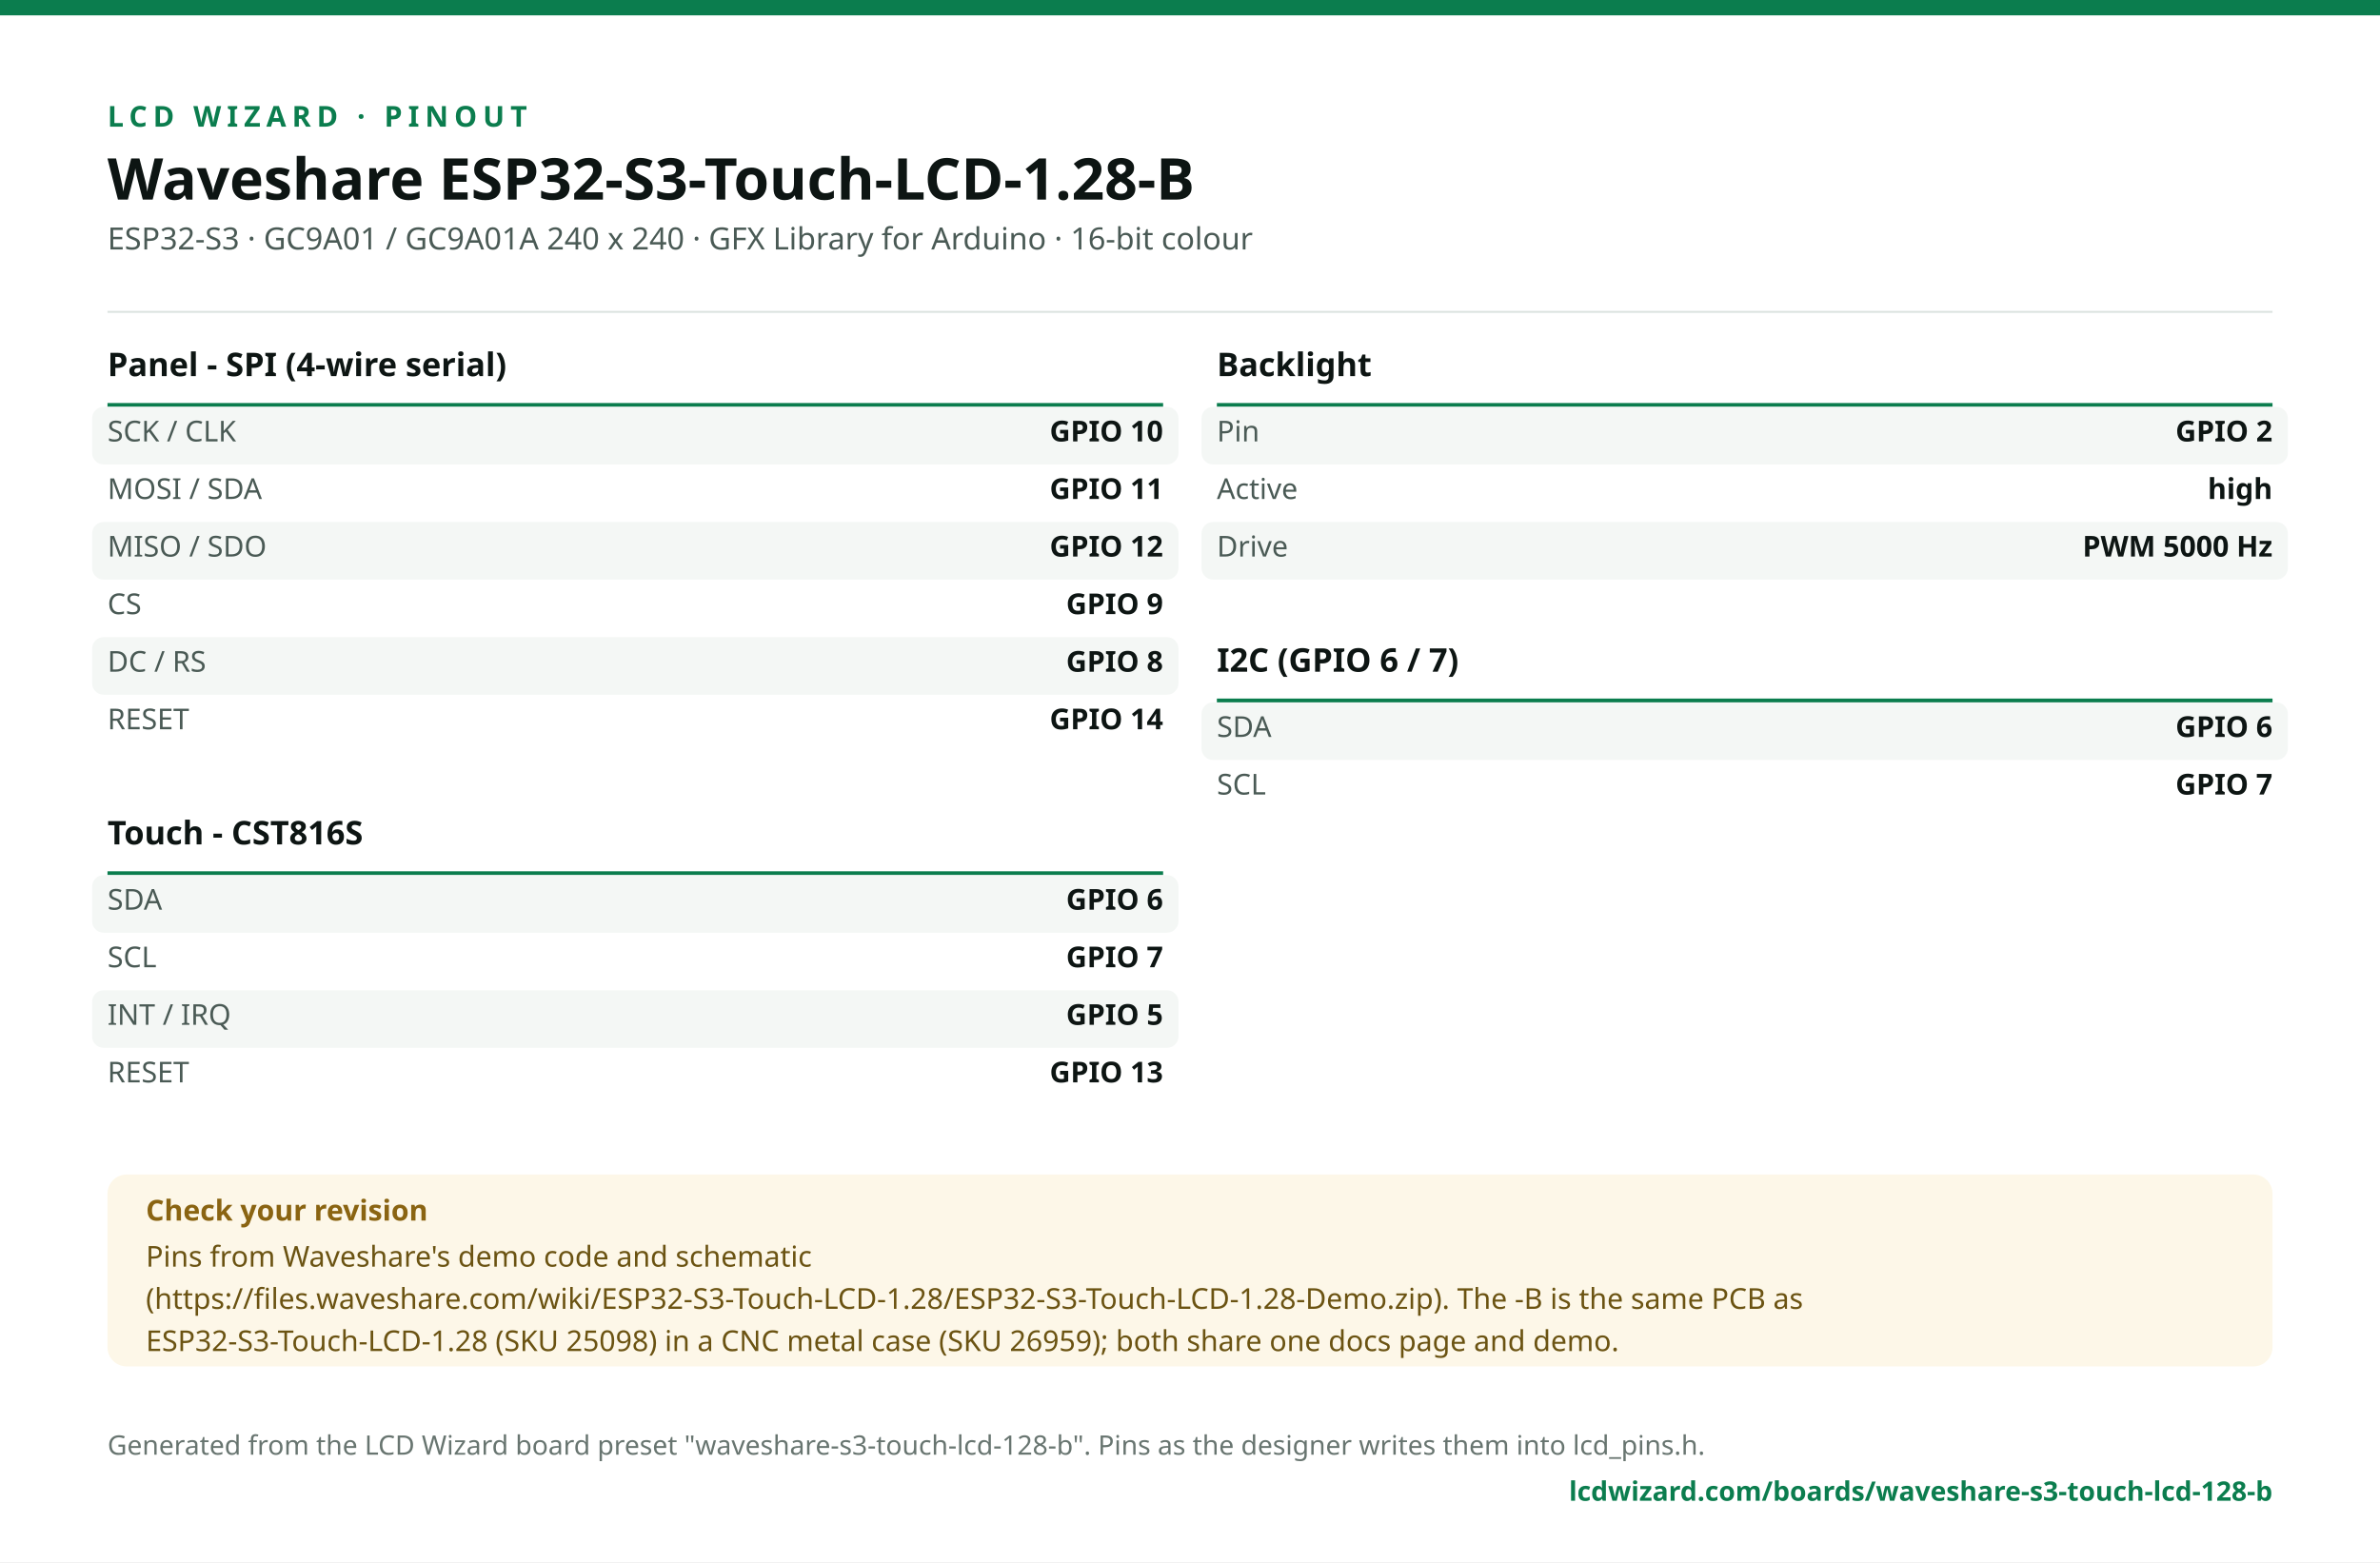
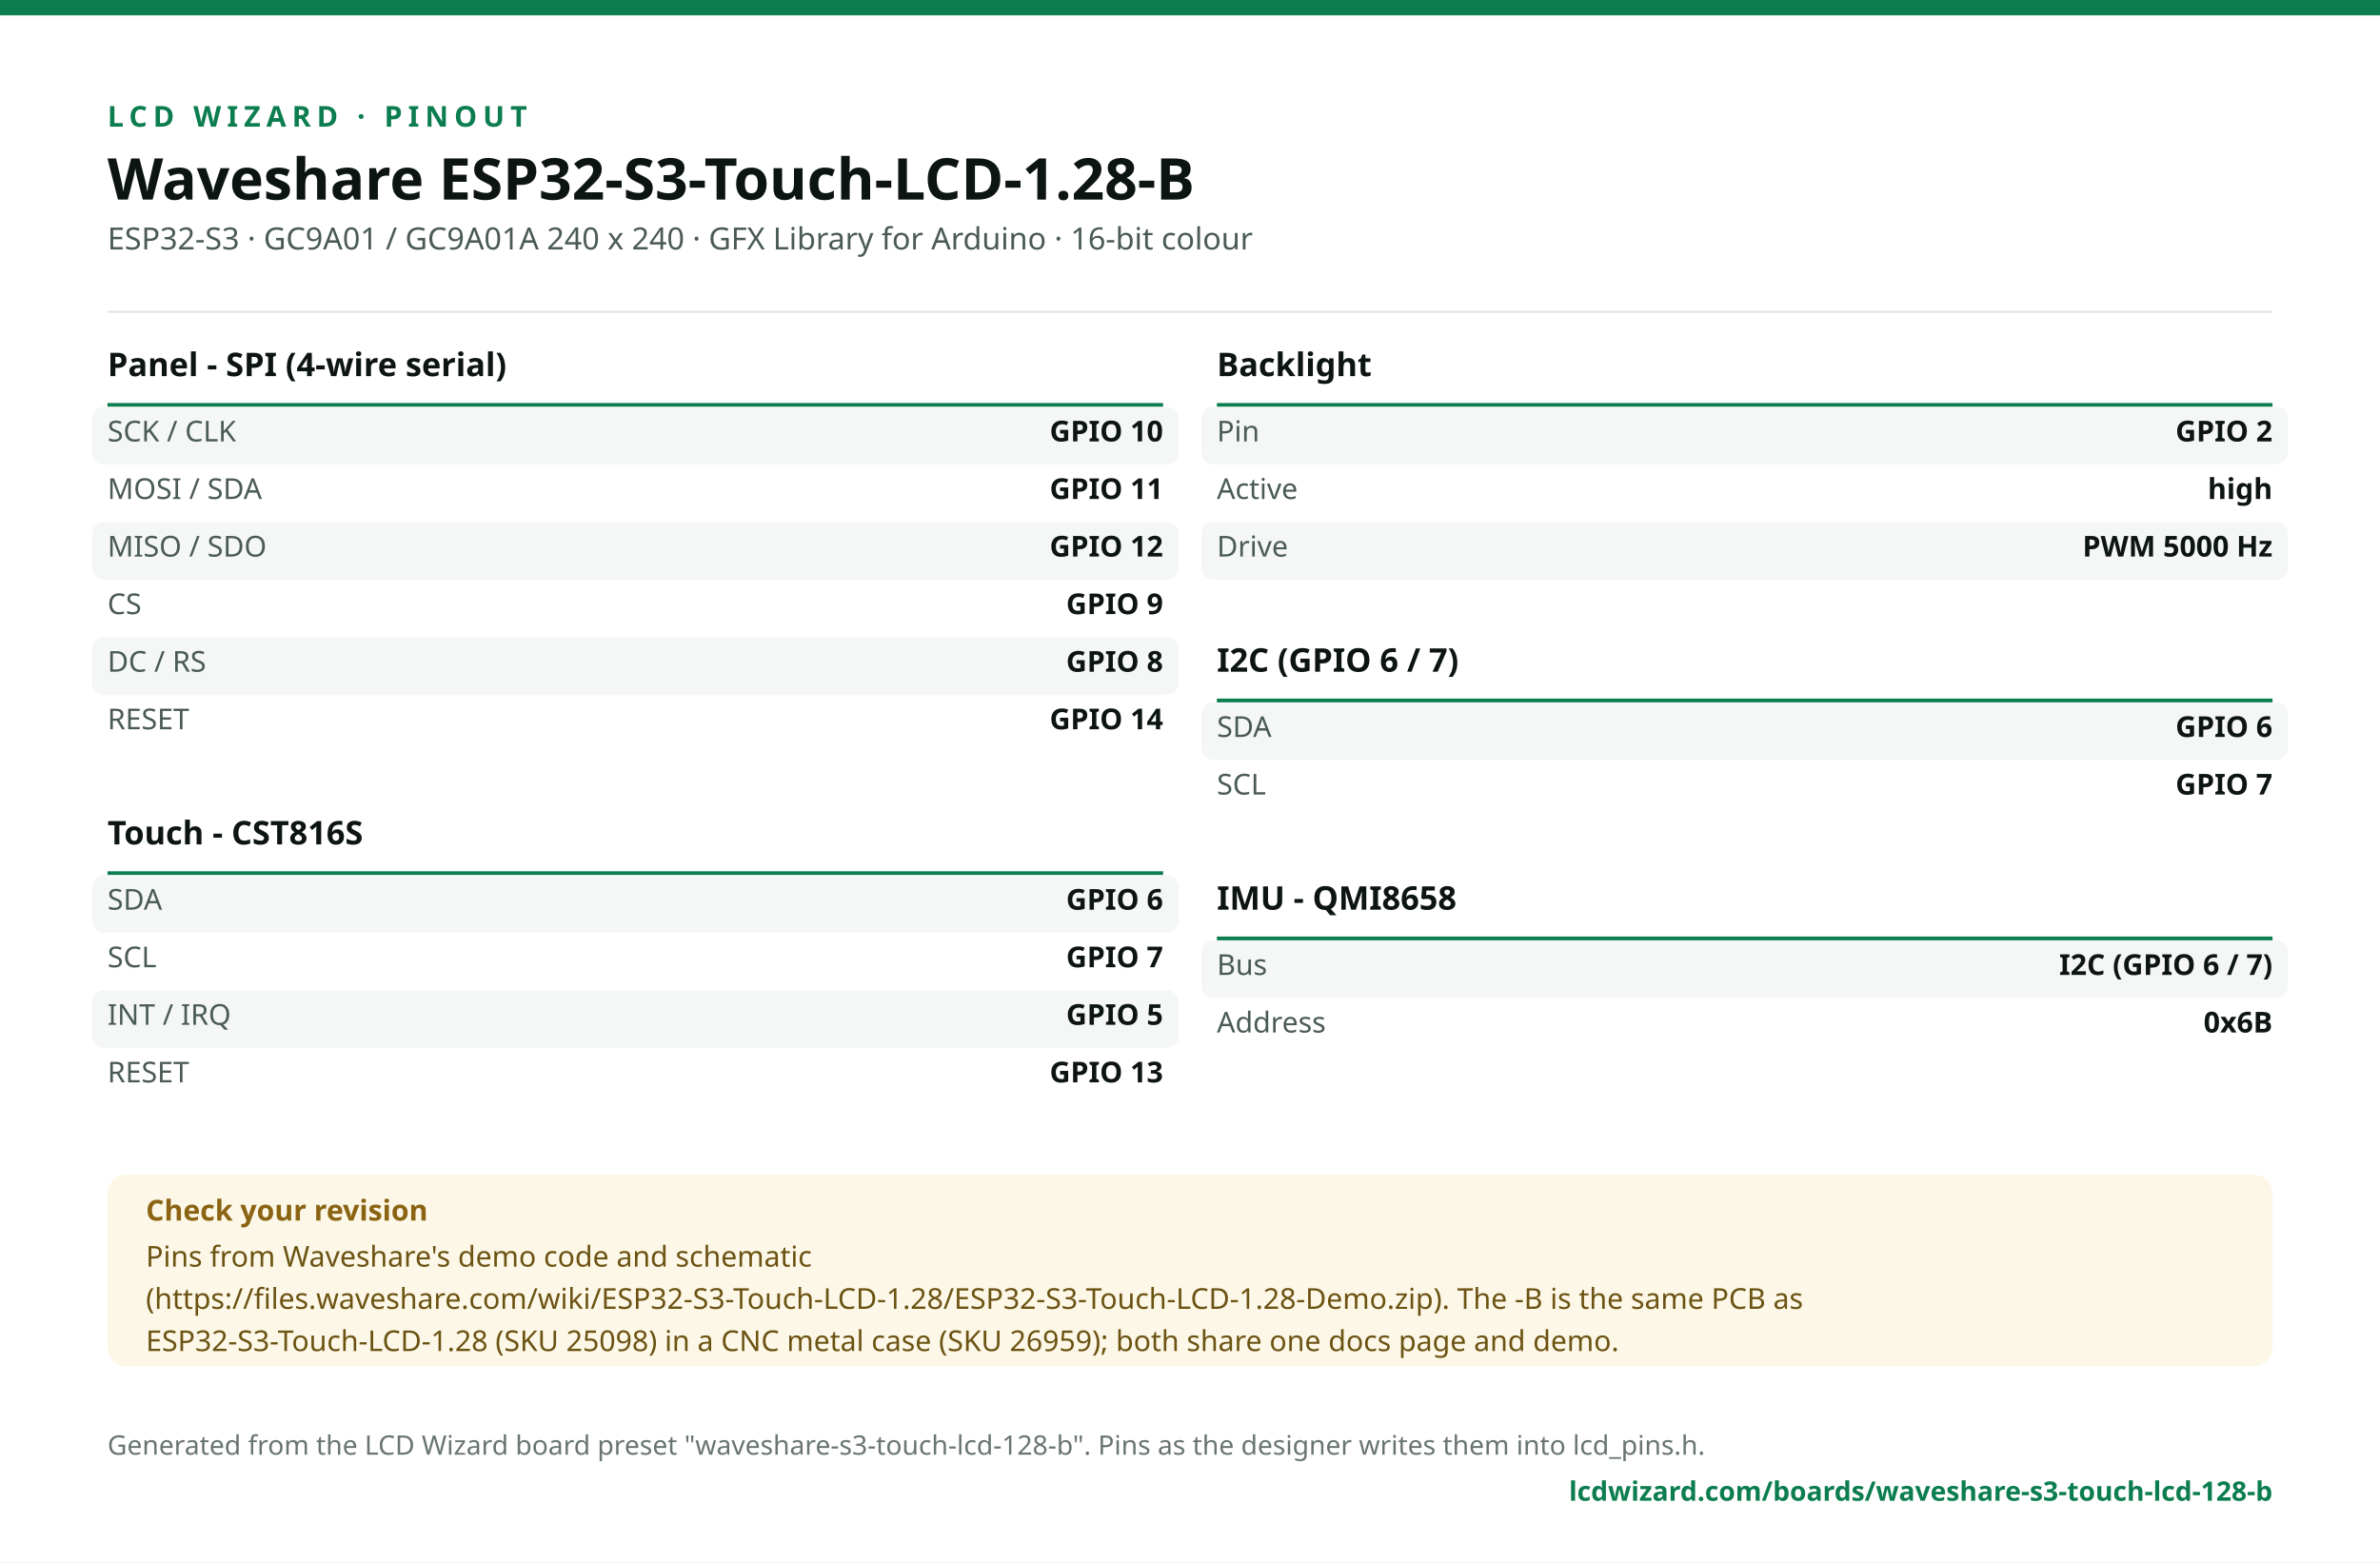
<svg xmlns="http://www.w3.org/2000/svg" width="1240" height="814" viewBox="0 0 1240 814">
  <rect width="1240" height="814" fill="#ffffff" />
  <rect x="0" y="0" width="1240" height="8" fill="#0b7d4e" />
  <text x="56" y="66" font-family="Montserrat" font-weight="700" font-size="15" letter-spacing="3" fill="#0b7d4e">LCD WIZARD  ·  PINOUT</text>
  <text x="56" y="104" font-family="Montserrat" font-weight="700" font-size="30" fill="#0d1513">Waveshare ESP32-S3-Touch-LCD-1.28-B</text>
  <text x="56" y="130" font-family="Montserrat" font-weight="500" font-size="16" fill="#4a5a55">ESP32-S3   ·   GC9A01 / GC9A01A 240 x 240   ·   GFX Library for Arduino   ·   16-bit colour</text>
  <rect x="56" y="162" width="1128" height="1" fill="#dbe3df" />
  <text x="56" y="196" font-family="Montserrat" font-weight="700" font-size="17" fill="#0d1513">Panel - SPI (4-wire serial)</text>
  <rect x="56" y="210" width="550" height="2" fill="#0b7d4e" />
  <rect x="48" y="212" width="566" height="30" rx="6" fill="#f4f7f5" />
  <text x="56" y="230" font-family="Montserrat" font-weight="500" font-size="15" fill="#4a5a55">SCK / CLK</text>
  <text x="606" text-anchor="end" y="230" font-family="Montserrat" font-weight="700" font-size="15" fill="#0d1513">GPIO 10</text>
  <text x="56" y="260" font-family="Montserrat" font-weight="500" font-size="15" fill="#4a5a55">MOSI / SDA</text>
  <text x="606" text-anchor="end" y="260" font-family="Montserrat" font-weight="700" font-size="15" fill="#0d1513">GPIO 11</text>
  <rect x="48" y="272" width="566" height="30" rx="6" fill="#f4f7f5" />
  <text x="56" y="290" font-family="Montserrat" font-weight="500" font-size="15" fill="#4a5a55">MISO / SDO</text>
  <text x="606" text-anchor="end" y="290" font-family="Montserrat" font-weight="700" font-size="15" fill="#0d1513">GPIO 12</text>
  <text x="56" y="320" font-family="Montserrat" font-weight="500" font-size="15" fill="#4a5a55">CS</text>
  <text x="606" text-anchor="end" y="320" font-family="Montserrat" font-weight="700" font-size="15" fill="#0d1513">GPIO 9</text>
  <rect x="48" y="332" width="566" height="30" rx="6" fill="#f4f7f5" />
  <text x="56" y="350" font-family="Montserrat" font-weight="500" font-size="15" fill="#4a5a55">DC / RS</text>
  <text x="606" text-anchor="end" y="350" font-family="Montserrat" font-weight="700" font-size="15" fill="#0d1513">GPIO 8</text>
  <text x="56" y="380" font-family="Montserrat" font-weight="500" font-size="15" fill="#4a5a55">RESET</text>
  <text x="606" text-anchor="end" y="380" font-family="Montserrat" font-weight="700" font-size="15" fill="#0d1513">GPIO 14</text>
  <text x="56" y="440" font-family="Montserrat" font-weight="700" font-size="17" fill="#0d1513">Touch - CST816S</text>
  <rect x="56" y="454" width="550" height="2" fill="#0b7d4e" />
  <rect x="48" y="456" width="566" height="30" rx="6" fill="#f4f7f5" />
  <text x="56" y="474" font-family="Montserrat" font-weight="500" font-size="15" fill="#4a5a55">SDA</text>
  <text x="606" text-anchor="end" y="474" font-family="Montserrat" font-weight="700" font-size="15" fill="#0d1513">GPIO 6</text>
  <text x="56" y="504" font-family="Montserrat" font-weight="500" font-size="15" fill="#4a5a55">SCL</text>
  <text x="606" text-anchor="end" y="504" font-family="Montserrat" font-weight="700" font-size="15" fill="#0d1513">GPIO 7</text>
  <rect x="48" y="516" width="566" height="30" rx="6" fill="#f4f7f5" />
  <text x="56" y="534" font-family="Montserrat" font-weight="500" font-size="15" fill="#4a5a55">INT / IRQ</text>
  <text x="606" text-anchor="end" y="534" font-family="Montserrat" font-weight="700" font-size="15" fill="#0d1513">GPIO 5</text>
  <text x="56" y="564" font-family="Montserrat" font-weight="500" font-size="15" fill="#4a5a55">RESET</text>
  <text x="606" text-anchor="end" y="564" font-family="Montserrat" font-weight="700" font-size="15" fill="#0d1513">GPIO 13</text>
  <text x="634" y="196" font-family="Montserrat" font-weight="700" font-size="17" fill="#0d1513">Backlight</text>
  <rect x="634" y="210" width="550" height="2" fill="#0b7d4e" />
  <rect x="626" y="212" width="566" height="30" rx="6" fill="#f4f7f5" />
  <text x="634" y="230" font-family="Montserrat" font-weight="500" font-size="15" fill="#4a5a55">Pin</text>
  <text x="1184" text-anchor="end" y="230" font-family="Montserrat" font-weight="700" font-size="15" fill="#0d1513">GPIO 2</text>
  <text x="634" y="260" font-family="Montserrat" font-weight="500" font-size="15" fill="#4a5a55">Active</text>
  <text x="1184" text-anchor="end" y="260" font-family="Montserrat" font-weight="700" font-size="15" fill="#0d1513">high</text>
  <rect x="626" y="272" width="566" height="30" rx="6" fill="#f4f7f5" />
  <text x="634" y="290" font-family="Montserrat" font-weight="500" font-size="15" fill="#4a5a55">Drive</text>
  <text x="1184" text-anchor="end" y="290" font-family="Montserrat" font-weight="700" font-size="15" fill="#0d1513">PWM 5000 Hz</text>
  <text x="634" y="350" font-family="Montserrat" font-weight="700" font-size="17" fill="#0d1513">I2C (GPIO 6 / 7)</text>
  <rect x="634" y="364" width="550" height="2" fill="#0b7d4e" />
  <rect x="626" y="366" width="566" height="30" rx="6" fill="#f4f7f5" />
  <text x="634" y="384" font-family="Montserrat" font-weight="500" font-size="15" fill="#4a5a55">SDA</text>
  <text x="1184" text-anchor="end" y="384" font-family="Montserrat" font-weight="700" font-size="15" fill="#0d1513">GPIO 6</text>
  <text x="634" y="414" font-family="Montserrat" font-weight="500" font-size="15" fill="#4a5a55">SCL</text>
  <text x="1184" text-anchor="end" y="414" font-family="Montserrat" font-weight="700" font-size="15" fill="#0d1513">GPIO 7</text>
+   <text x="634" y="474" font-family="Montserrat" font-weight="700" font-size="17" fill="#0d1513">IMU - QMI8658</text>
+   <rect x="634" y="488" width="550" height="2" fill="#0b7d4e" />
+   <rect x="626" y="490" width="566" height="30" rx="6" fill="#f4f7f5" />
+   <text x="634" y="508" font-family="Montserrat" font-weight="500" font-size="15" fill="#4a5a55">Bus</text>
+   <text x="1184" text-anchor="end" y="508" font-family="Montserrat" font-weight="700" font-size="15" fill="#0d1513">I2C (GPIO 6 / 7)</text>
+   <text x="634" y="538" font-family="Montserrat" font-weight="500" font-size="15" fill="#4a5a55">Address</text>
+   <text x="1184" text-anchor="end" y="538" font-family="Montserrat" font-weight="700" font-size="15" fill="#0d1513">0x6B</text>
  <rect x="56" y="612" width="1128" height="100" rx="10" fill="#fdf7e8" />
  <text x="76" y="636" font-family="Montserrat" font-weight="700" font-size="15" fill="#8a6412">Check your revision</text>
  <text x="76" y="660" font-family="Montserrat" font-weight="500" font-size="15" fill="#6b5312">Pins from Waveshare's demo code and schematic</text>
  <text x="76" y="682" font-family="Montserrat" font-weight="500" font-size="15" fill="#6b5312">(https://files.waveshare.com/wiki/ESP32-S3-Touch-LCD-1.28/ESP32-S3-Touch-LCD-1.28-Demo.zip). The -B is the same PCB as</text>
  <text x="76" y="704" font-family="Montserrat" font-weight="500" font-size="15" fill="#6b5312">ESP32-S3-Touch-LCD-1.28 (SKU 25098) in a CNC metal case (SKU 26959); both share one docs page and demo.</text>
  <text x="56" y="758" font-family="Montserrat" font-weight="500" font-size="14" fill="#687570">Generated from the LCD Wizard board preset "waveshare-s3-touch-lcd-128-b". Pins as the designer writes them into lcd_pins.h.</text>
  <text x="1184" text-anchor="end" y="782" font-family="Montserrat" font-weight="700" font-size="14" fill="#0b7d4e">lcdwizard.com/boards/waveshare-s3-touch-lcd-128-b</text>
</svg>
